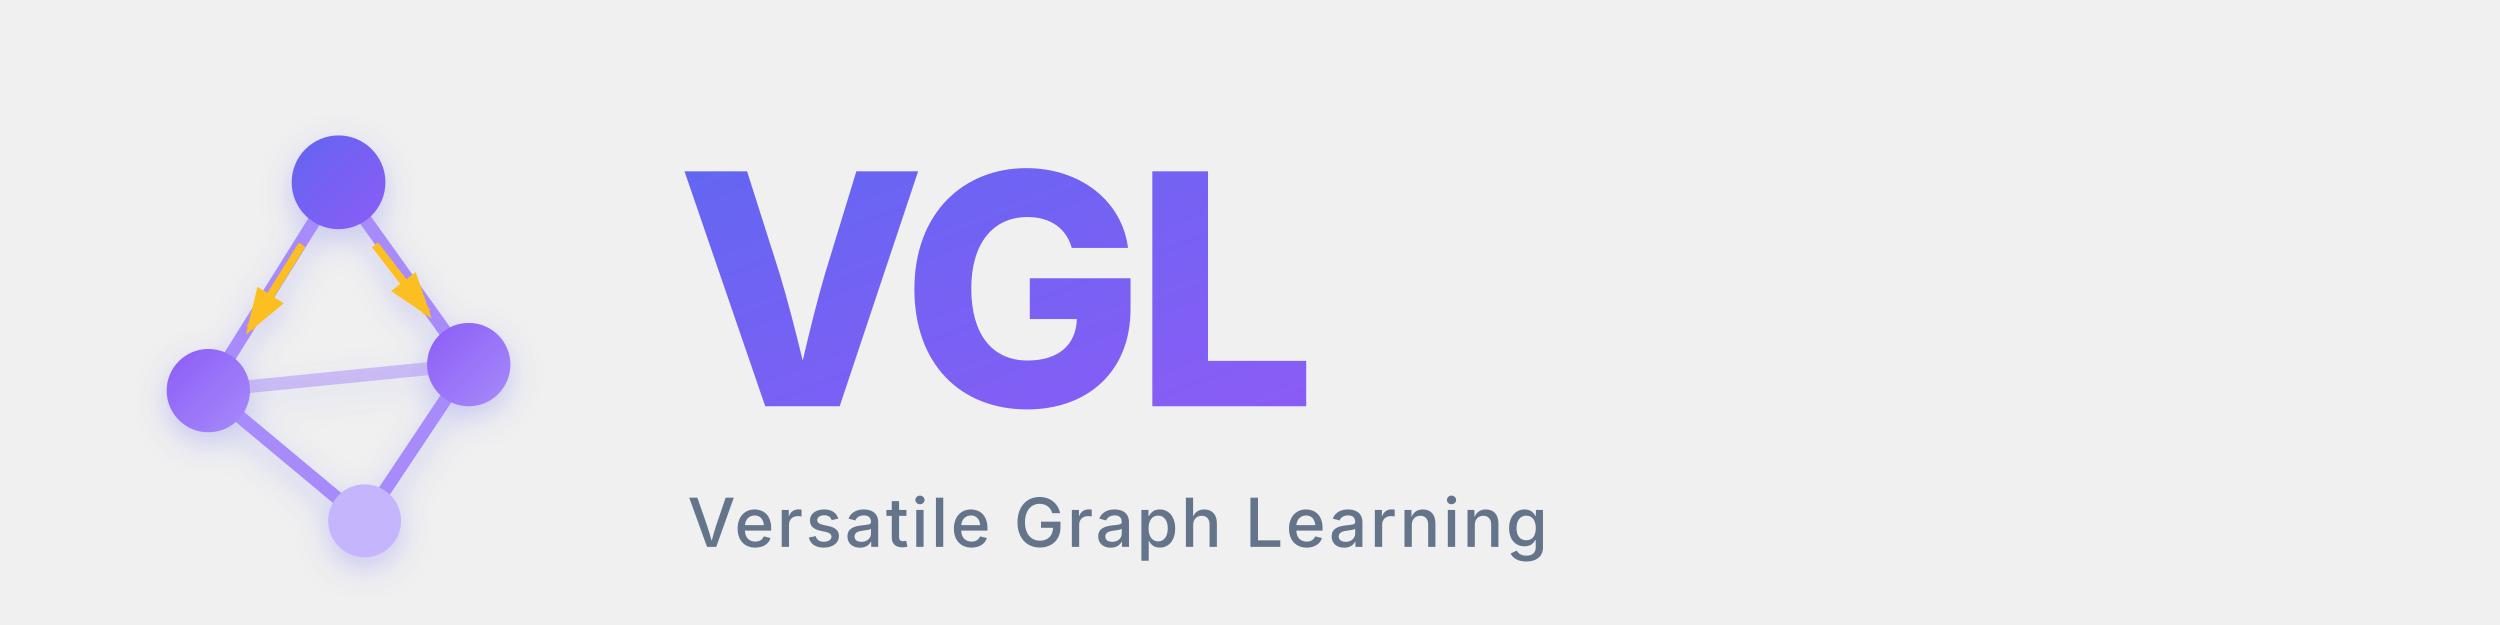
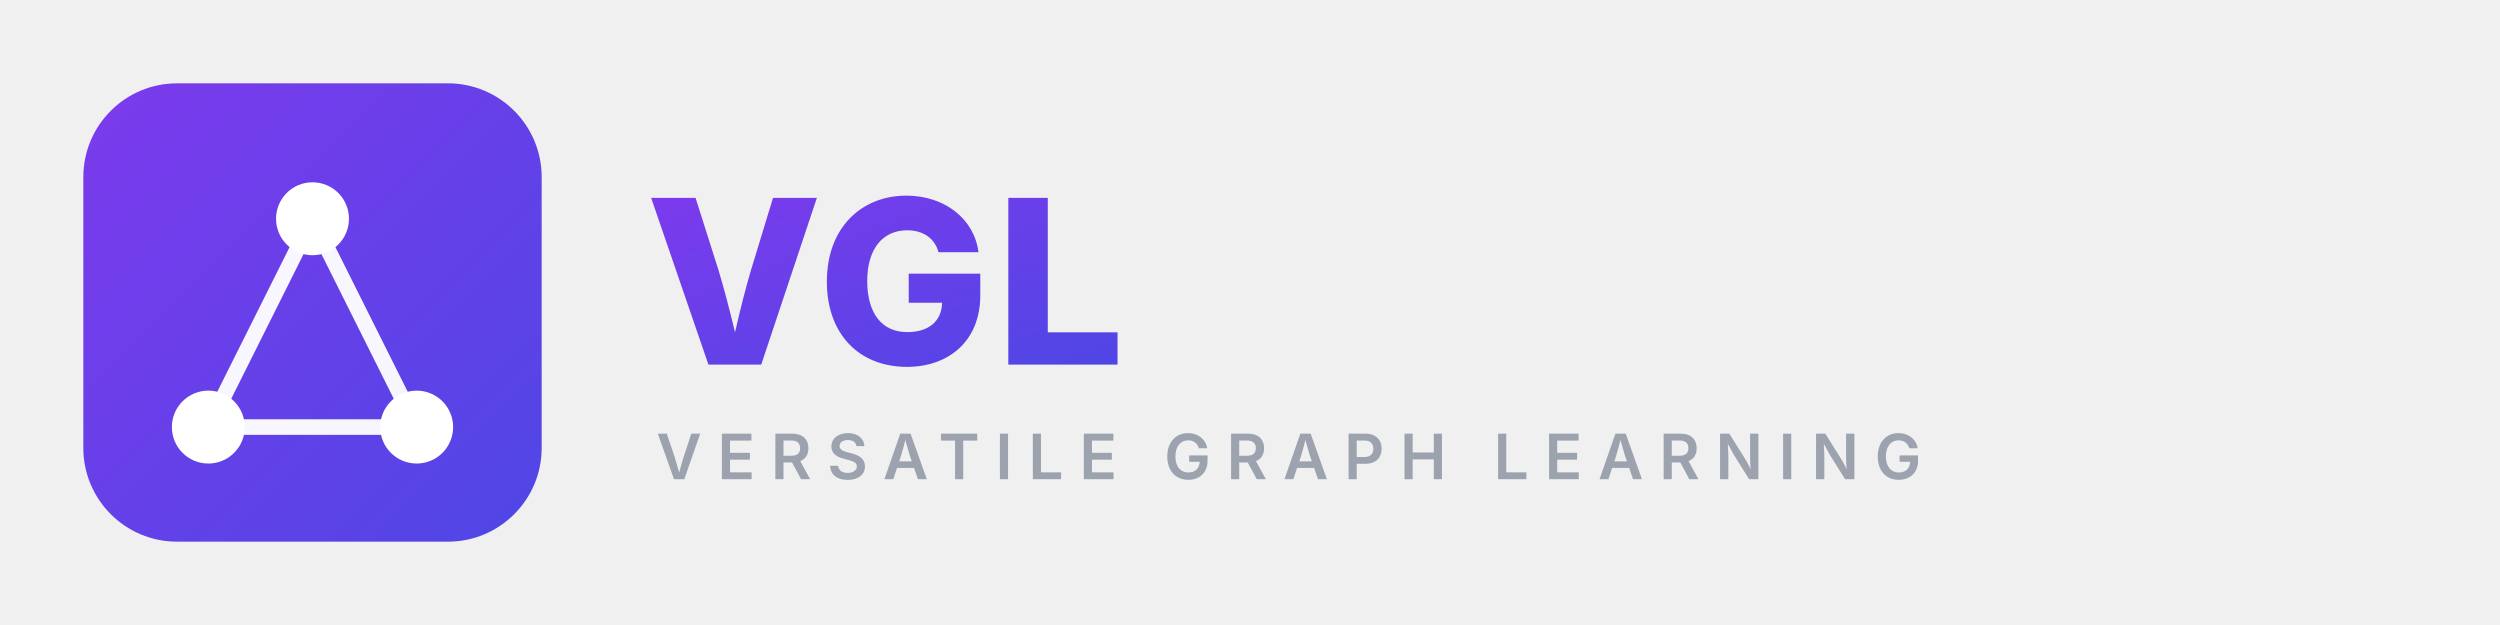
- <svg xmlns="http://www.w3.org/2000/svg" viewBox="0 0 480 120">
+ <svg xmlns="http://www.w3.org/2000/svg" viewBox="0 0 480 120" font-family="-apple-system, BlinkMacSystemFont, 'Segoe UI', 'Noto Sans SC', sans-serif">
  <defs>
-     <linearGradient id="grad1" x1="0%" y1="0%" x2="100%" y2="100%">
-       <stop offset="0%" style="stop-color:#6366f1;stop-opacity:1" />
-       <stop offset="100%" style="stop-color:#8b5cf6;stop-opacity:1" />
+     <linearGradient id="lg" x1="0" y1="0" x2="1" y2="1">
+       <stop offset="0%" stop-color="#7c3aed" />
+       <stop offset="100%" stop-color="#4f46e5" />
    </linearGradient>
-     <linearGradient id="grad2" x1="0%" y1="0%" x2="100%" y2="100%">
-       <stop offset="0%" style="stop-color:#8b5cf6;stop-opacity:1" />
-       <stop offset="100%" style="stop-color:#a78bfa;stop-opacity:1" />
-     </linearGradient>
-     <filter id="shadow" x="-10%" y="-10%" width="130%" height="140%">
-       <feDropShadow dx="0" dy="2" stdDeviation="3" flood-color="#6366f1" flood-opacity="0.3" />
-     </filter>
  </defs>
-   <g transform="translate(20, 15)" filter="url(#shadow)">
-     <line x1="45" y1="20" x2="20" y2="60" stroke="#a78bfa" stroke-width="2.5" stroke-linecap="round" />
-     <line x1="45" y1="20" x2="70" y2="55" stroke="#a78bfa" stroke-width="2.5" stroke-linecap="round" />
-     <line x1="20" y1="60" x2="50" y2="85" stroke="#a78bfa" stroke-width="2.5" stroke-linecap="round" />
-     <line x1="70" y1="55" x2="50" y2="85" stroke="#a78bfa" stroke-width="2.5" stroke-linecap="round" />
-     <line x1="20" y1="60" x2="70" y2="55" stroke="#a78bfa" stroke-width="2.5" stroke-linecap="round" opacity="0.5" />
-     <circle cx="45" cy="20" r="9" fill="url(#grad1)" />
-     <circle cx="20" cy="60" r="8" fill="url(#grad2)" />
-     <circle cx="70" cy="55" r="8" fill="url(#grad2)" />
-     <circle cx="50" cy="85" r="7" fill="#c4b5fd" />
-     <path d="M38 32 L28 48" stroke="#fbbf24" stroke-width="1.5" fill="none" marker-end="url(#arrowY)" />
-     <path d="M52 32 L62 45" stroke="#fbbf24" stroke-width="1.5" fill="none" marker-end="url(#arrowY)" />
+   <rect x="16" y="16" width="88" height="88" rx="18" fill="url(#lg)" />
+   <g stroke="#ffffff" stroke-width="3" stroke-linecap="round" fill="none" opacity="0.95">
+     <line x1="40" y1="82" x2="80" y2="82" />
+     <line x1="40" y1="82" x2="60" y2="42" />
+     <line x1="80" y1="82" x2="60" y2="42" />
  </g>
-   <defs>
-     <marker id="arrowY" markerWidth="6" markerHeight="4" refX="5" refY="2" orient="auto">
-       <polygon points="0 0, 6 2, 0 4" fill="#fbbf24" />
-     </marker>
-   </defs>
-   <text x="130" y="78" font-family="'Inter','Segoe UI','Helvetica Neue',Arial,sans-serif" font-size="62" font-weight="800" letter-spacing="-2" fill="url(#grad1)">VGL</text>
-   <text x="132" y="105" font-family="'Inter','Segoe UI','Helvetica Neue',Arial,sans-serif" font-size="13" font-weight="500" fill="#64748b" letter-spacing="0.5">Versatile Graph Learning</text>
+   <circle cx="40" cy="82" r="7" fill="#ffffff" />
+   <circle cx="80" cy="82" r="7" fill="#ffffff" />
+   <circle cx="60" cy="42" r="7" fill="#ffffff" />
+   <text x="124" y="70" font-size="44" font-weight="800" fill="url(#lg)" letter-spacing="1">VGL</text>
+   <text x="126" y="92" font-size="12" font-weight="600" fill="#9ca3af" letter-spacing="3">VERSATILE GRAPH LEARNING</text>
</svg>
